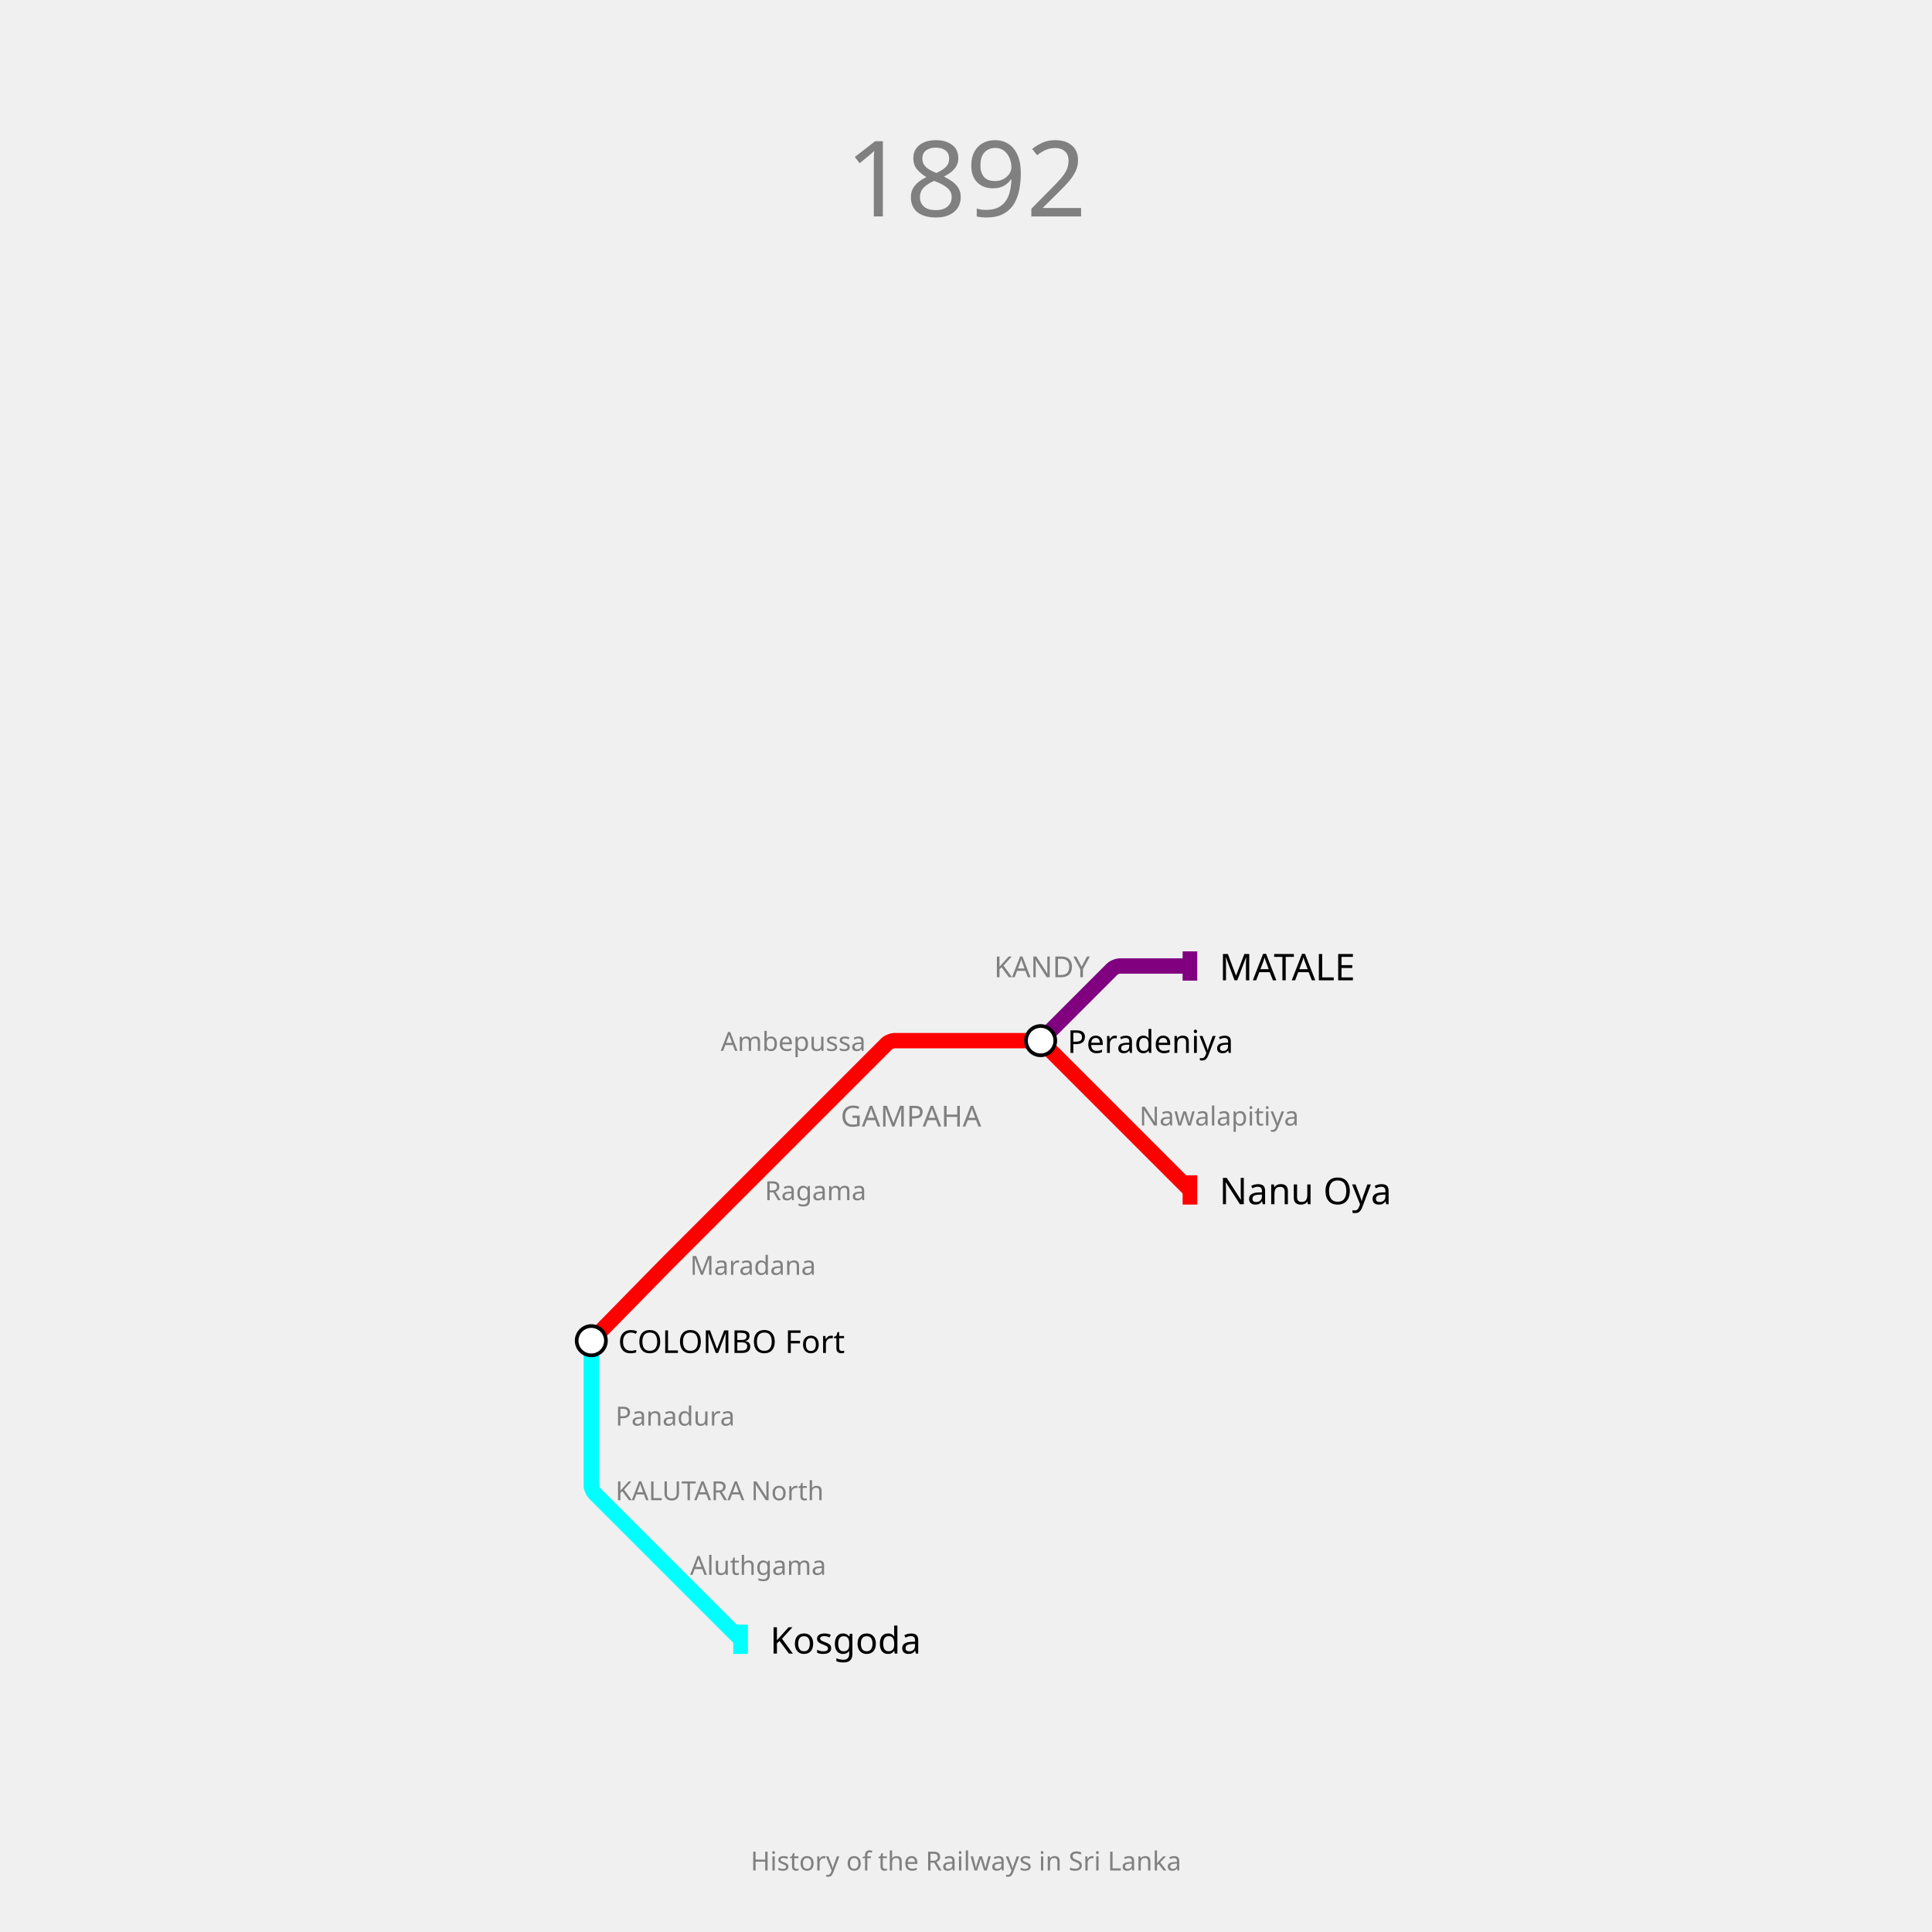
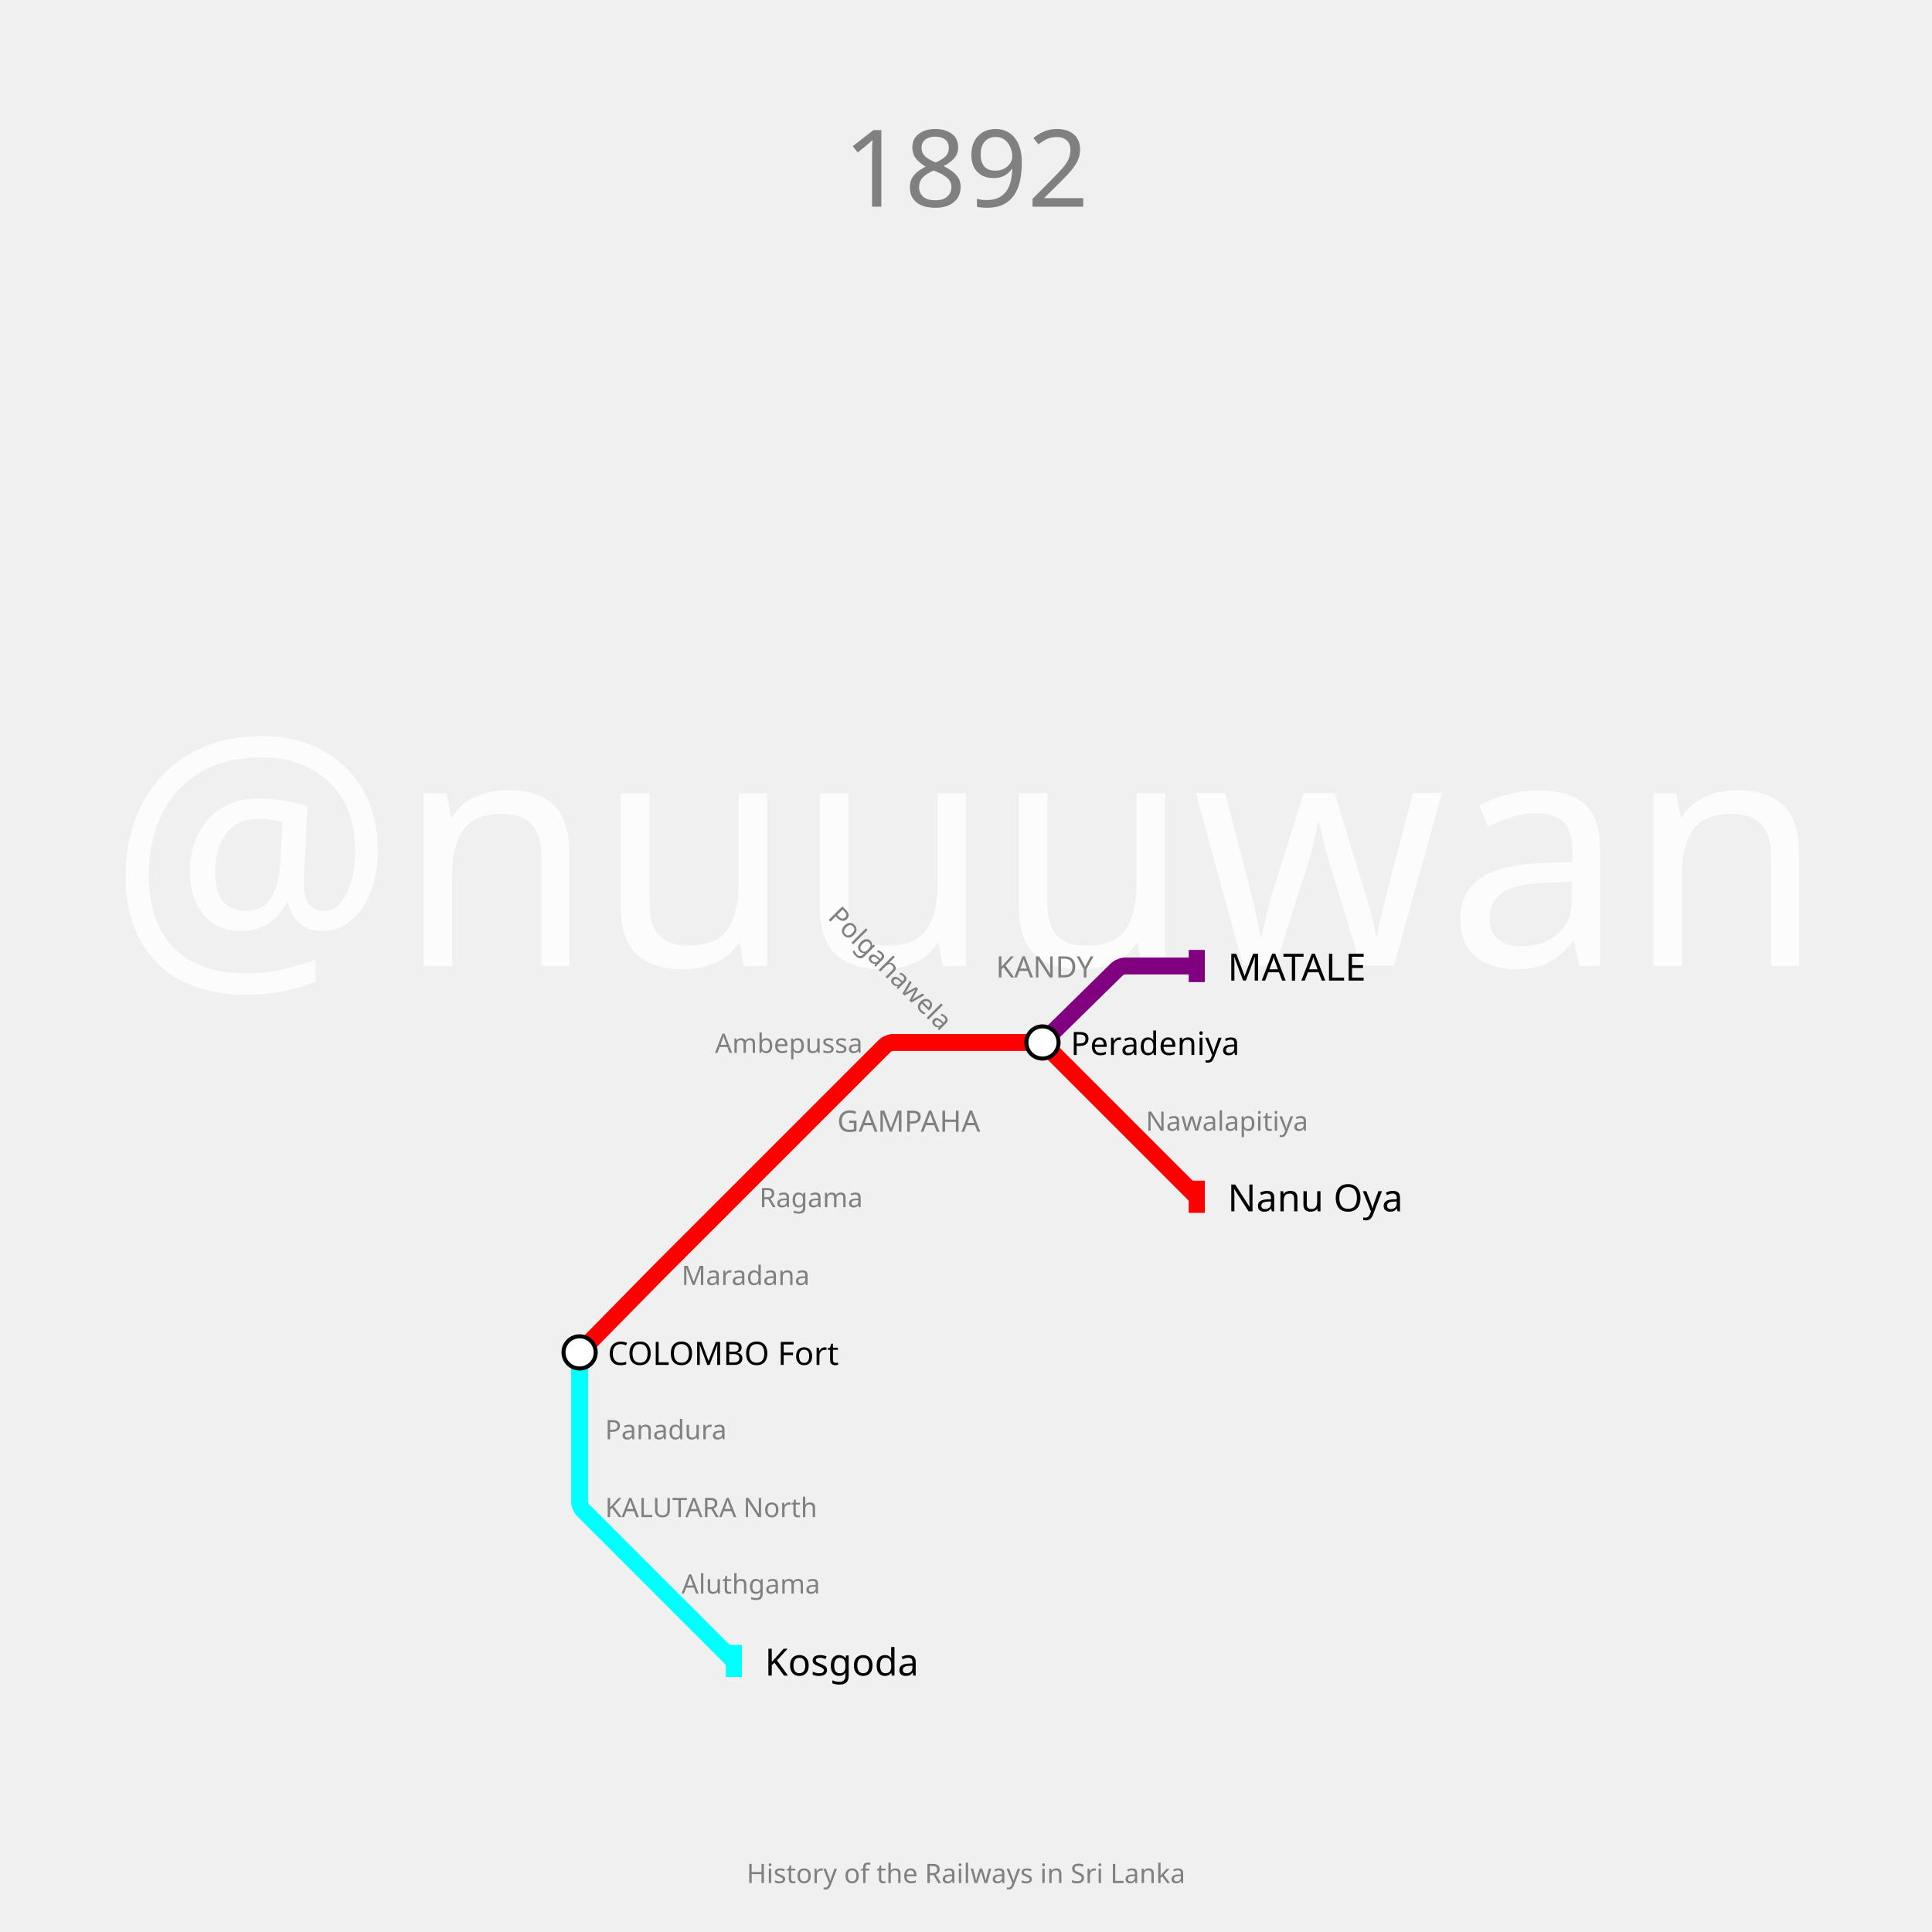
- <svg xmlns="http://www.w3.org/2000/svg" width="1320" height="1320" padding="148">
-   <text fill="gray" stroke="none" font-size="72" font-family="p22" x="660.0" y="92.0" text-anchor="middle" dominant-baseline="hanging">1892</text>
-   <text fill="gray" stroke="none" font-size="18" font-family="p22" x="660.0" y="1264.0" text-anchor="middle" dominant-baseline="text-top">History of the Railways in Sri Lanka</text>
+ <svg xmlns="http://www.w3.org/2000/svg" width="1440" height="1440" padding="144">
+   <text fill="#fcfcfc" stroke="none" font-size="240.0" font-family="p22" x="720.0" y="720.0" text-anchor="middle" dominant-baseline="center">@nuuuwan</text>
+   <text fill="gray" stroke="none" font-size="80" font-family="p22" x="720.0" y="92.0" text-anchor="middle" dominant-baseline="hanging">1892</text>
+   <text fill="gray" stroke="none" font-size="20" font-family="p22" x="720.0" y="1388.0" text-anchor="middle" dominant-baseline="text-top">History of the Railways in Sri Lanka</text>
  <g>
-     <path fill="none" stroke-width="10.5" stroke-opacity="1" d="M 404.0,916.0 L 452.475,866.575 C 453.317,865.716 456.7,862.3 457.55,861.45 L 506.0,813.0 L 557.0,762.0 L 606.162,712.838 C 606.774,712.226 609.733,711.0 610.6,711.0 L 660.0,711.0 L 708.45,711.0 C 709.3,711.0 712.202,712.202 712.803,712.803 L 762.0,762.0 L 813.0,813.0" stroke="red" />
-     <rect stroke="none" fill-opacity="1" x="808" y="803" width="10" height="20" fill="red" />
+     <path fill="none" stroke-width="12.6" stroke-opacity="1" d="M 432.0,1008.0 L 486.15,952.9 C 487.1,951.933 490.917,948.083 491.875,947.125 L 547.0,892.0 L 604.0,835.0 L 659.949,779.051 C 660.633,778.367 663.933,777.0 664.9,777.0 L 720.0,777.0 L 774.15,777.0 C 775.1,777.0 778.344,778.344 779.015,779.015 L 835.0,835.0 L 892.0,892.0" stroke="red" />
+     <rect stroke="none" fill-opacity="1" x="886" y="880" width="12" height="24" fill="red" />
  </g>
  <g>
-     <path fill="none" stroke-width="10.5" stroke-opacity="1" d="M 711.0,711.0 L 760.197,661.803 C 760.798,661.202 763.7,660.0 764.55,660.0 L 813.0,660.0" stroke="purple" />
-     <rect stroke="none" fill-opacity="1" x="808" y="650" width="10" height="20" fill="purple" />
+     <path fill="none" stroke-width="12.6" stroke-opacity="1" d="M 777.0,777.0 L 832.967,721.998 C 833.645,721.332 836.9,720.0 837.85,720.0 L 892.0,720.0" stroke="purple" />
+     <rect stroke="none" fill-opacity="1" x="886" y="708" width="12" height="24" fill="purple" />
  </g>
  <g>
-     <path fill="none" stroke-width="10.5" stroke-opacity="1" d="M 404.0,916.0 L 404.0,967.0 L 404.0,1015.45 C 404.0,1016.3 405.202,1019.202 405.803,1019.803 L 455.0,1069.0 L 506.0,1120.0" stroke="cyan" />
-     <rect stroke="none" fill-opacity="1" x="501" y="1110" width="10" height="20" fill="cyan" />
+     <path fill="none" stroke-width="12.6" stroke-opacity="1" d="M 432.0,1008.0 L 432.0,1065.0 L 432.0,1120.1 C 432.0,1121.067 433.367,1124.367 434.051,1125.051 L 489.0,1180.0 L 547.0,1238.0" stroke="cyan" />
+     <rect stroke="none" fill-opacity="1" x="541" y="1226" width="12" height="24" fill="cyan" />
  </g>
  <g>
-     <text fill="black" stroke="none" font-size="25.2" font-family="p22" font-weight="100" text-anchor="start" dominant-baseline="central" x="833.1" y="813" transform="translate(813,813) rotate(0) translate(-813,-813)">Nanu Oya</text>
+     <text fill="black" stroke="none" font-size="28.0" font-family="p22" font-weight="100" text-anchor="start" dominant-baseline="central" x="915.0" y="892" transform="translate(892,892) rotate(0) translate(-892,-892)">Nanu Oya</text>
  </g>
  <g>
-     <text fill="black" stroke="none" font-size="25.2" font-family="p22" font-weight="100" text-anchor="start" dominant-baseline="central" x="833.1" y="660" transform="translate(813,660) rotate(0) translate(-813,-660)">MATALE</text>
+     <text fill="black" stroke="none" font-size="28.0" font-family="p22" font-weight="100" text-anchor="start" dominant-baseline="central" x="915.0" y="720" transform="translate(892,720) rotate(0) translate(-892,-720)">MATALE</text>
  </g>
  <g>
-     <text fill="black" stroke="none" font-size="25.2" font-family="p22" font-weight="100" text-anchor="start" dominant-baseline="central" x="526.1" y="1120" transform="translate(506,1120) rotate(0) translate(-506,-1120)">Kosgoda</text>
+     <text fill="black" stroke="none" font-size="28.0" font-family="p22" font-weight="100" text-anchor="start" dominant-baseline="central" x="570.0" y="1238" transform="translate(547,1238) rotate(0) translate(-547,-1238)">Kosgoda</text>
  </g>
  <g>
-     <circle r="10" fill="white" stroke="black" stroke-width="2.5" cx="404" cy="916" />
-     <text fill="black" stroke="none" font-size="21.6" font-family="p22" font-weight="100" text-anchor="start" dominant-baseline="central" x="422.3" y="916" transform="translate(404,916) rotate(0) translate(-404,-916)">COLOMBO Fort</text>
+     <circle r="12" fill="white" stroke="black" stroke-width="3.0" cx="432" cy="1008" />
+     <text fill="black" stroke="none" font-size="24.0" font-family="p22" font-weight="100" text-anchor="start" dominant-baseline="central" x="453.0" y="1008" transform="translate(432,1008) rotate(0) translate(-432,-1008)">COLOMBO Fort</text>
  </g>
  <g>
-     <circle r="10" fill="white" stroke="black" stroke-width="2.5" cx="711" cy="711" />
-     <text fill="black" stroke="none" font-size="21.6" font-family="p22" font-weight="100" text-anchor="start" dominant-baseline="central" x="729.3" y="711" transform="translate(711,711) rotate(0) translate(-711,-711)">Peradeniya</text>
+     <circle r="12" fill="white" stroke="black" stroke-width="3.0" cx="777" cy="777" />
+     <text fill="black" stroke="none" font-size="24.0" font-family="p22" font-weight="100" text-anchor="start" dominant-baseline="central" x="798.0" y="777" transform="translate(777,777) rotate(0) translate(-777,-777)">Peradeniya</text>
  </g>
  <g>
-     <text fill="gray" stroke="none" font-size="19.8" font-family="p22" font-weight="100" text-anchor="start" dominant-baseline="central" x="574.4" y="762" transform="translate(557,762) rotate(0) translate(-557,-762)">GAMPAHA</text>
+     <text fill="gray" stroke="none" font-size="22.0" font-family="p22" font-weight="100" text-anchor="start" dominant-baseline="central" x="624.0" y="835" transform="translate(604,835) rotate(0) translate(-604,-835)">GAMPAHA</text>
  </g>
  <g>
-     <text fill="gray" stroke="none" font-size="19.8" font-family="p22" font-weight="100" text-anchor="end" dominant-baseline="central" x="744.6" y="660" transform="translate(762,660) rotate(0) translate(-762,-660)">KANDY</text>
+     <text fill="gray" stroke="none" font-size="22.0" font-family="p22" font-weight="100" text-anchor="end" dominant-baseline="central" x="815.0" y="720" transform="translate(835,720) rotate(0) translate(-835,-720)">KANDY</text>
  </g>
  <g>
-     <text fill="gray" stroke="none" font-size="18" font-family="p22" font-weight="100" text-anchor="start" dominant-baseline="central" x="471.5" y="864" transform="translate(455,864) rotate(0) translate(-455,-864)">Maradana</text>
+     <text fill="gray" stroke="none" font-size="20" font-family="p22" font-weight="100" text-anchor="start" dominant-baseline="central" x="508.0" y="950" transform="translate(489,950) rotate(0) translate(-489,-950)">Maradana</text>
  </g>
  <g>
-     <text fill="gray" stroke="none" font-size="18" font-family="p22" font-weight="100" text-anchor="start" dominant-baseline="central" x="522.5" y="813" transform="translate(506,813) rotate(0) translate(-506,-813)">Ragama</text>
+     <text fill="gray" stroke="none" font-size="20" font-family="p22" font-weight="100" text-anchor="start" dominant-baseline="central" x="566.0" y="892" transform="translate(547,892) rotate(0) translate(-547,-892)">Ragama</text>
  </g>
  <g>
-     <text fill="gray" stroke="none" font-size="18" font-family="p22" font-weight="100" text-anchor="end" dominant-baseline="central" x="591.5" y="711" transform="translate(608,711) rotate(0) translate(-608,-711)">Ambepussa</text>
-   </g>
-   <g />
-   <g>
-     <text fill="gray" stroke="none" font-size="18" font-family="p22" font-weight="100" text-anchor="start" dominant-baseline="central" x="778.5" y="762" transform="translate(762,762) rotate(0) translate(-762,-762)">Nawalapitiya</text>
+     <text fill="gray" stroke="none" font-size="20" font-family="p22" font-weight="100" text-anchor="end" dominant-baseline="central" x="643.0" y="777" transform="translate(662,777) rotate(0) translate(-662,-777)">Ambepussa</text>
  </g>
  <g>
-     <text fill="gray" stroke="none" font-size="18" font-family="p22" font-weight="100" text-anchor="start" dominant-baseline="central" x="420.5" y="967" transform="translate(404,967) rotate(0) translate(-404,-967)">Panadura</text>
+     <text fill="gray" stroke="none" font-size="20" font-family="p22" font-weight="100" text-anchor="end" dominant-baseline="central" x="701.0" y="777" transform="translate(720,777) rotate(45) translate(-720,-777)">Polgahawela</text>
  </g>
  <g>
-     <text fill="gray" stroke="none" font-size="18" font-family="p22" font-weight="100" text-anchor="start" dominant-baseline="central" x="420.5" y="1018" transform="translate(404,1018) rotate(0) translate(-404,-1018)">KALUTARA North</text>
+     <text fill="gray" stroke="none" font-size="20" font-family="p22" font-weight="100" text-anchor="start" dominant-baseline="central" x="854.0" y="835" transform="translate(835,835) rotate(0) translate(-835,-835)">Nawalapitiya</text>
  </g>
  <g>
-     <text fill="gray" stroke="none" font-size="18" font-family="p22" font-weight="100" text-anchor="start" dominant-baseline="central" x="471.5" y="1069" transform="translate(455,1069) rotate(0) translate(-455,-1069)">Aluthgama</text>
+     <text fill="gray" stroke="none" font-size="20" font-family="p22" font-weight="100" text-anchor="start" dominant-baseline="central" x="451.0" y="1065" transform="translate(432,1065) rotate(0) translate(-432,-1065)">Panadura</text>
+   </g>
+   <g>
+     <text fill="gray" stroke="none" font-size="20" font-family="p22" font-weight="100" text-anchor="start" dominant-baseline="central" x="451.0" y="1123" transform="translate(432,1123) rotate(0) translate(-432,-1123)">KALUTARA North</text>
+   </g>
+   <g>
+     <text fill="gray" stroke="none" font-size="20" font-family="p22" font-weight="100" text-anchor="start" dominant-baseline="central" x="508.0" y="1180" transform="translate(489,1180) rotate(0) translate(-489,-1180)">Aluthgama</text>
  </g>
</svg>
